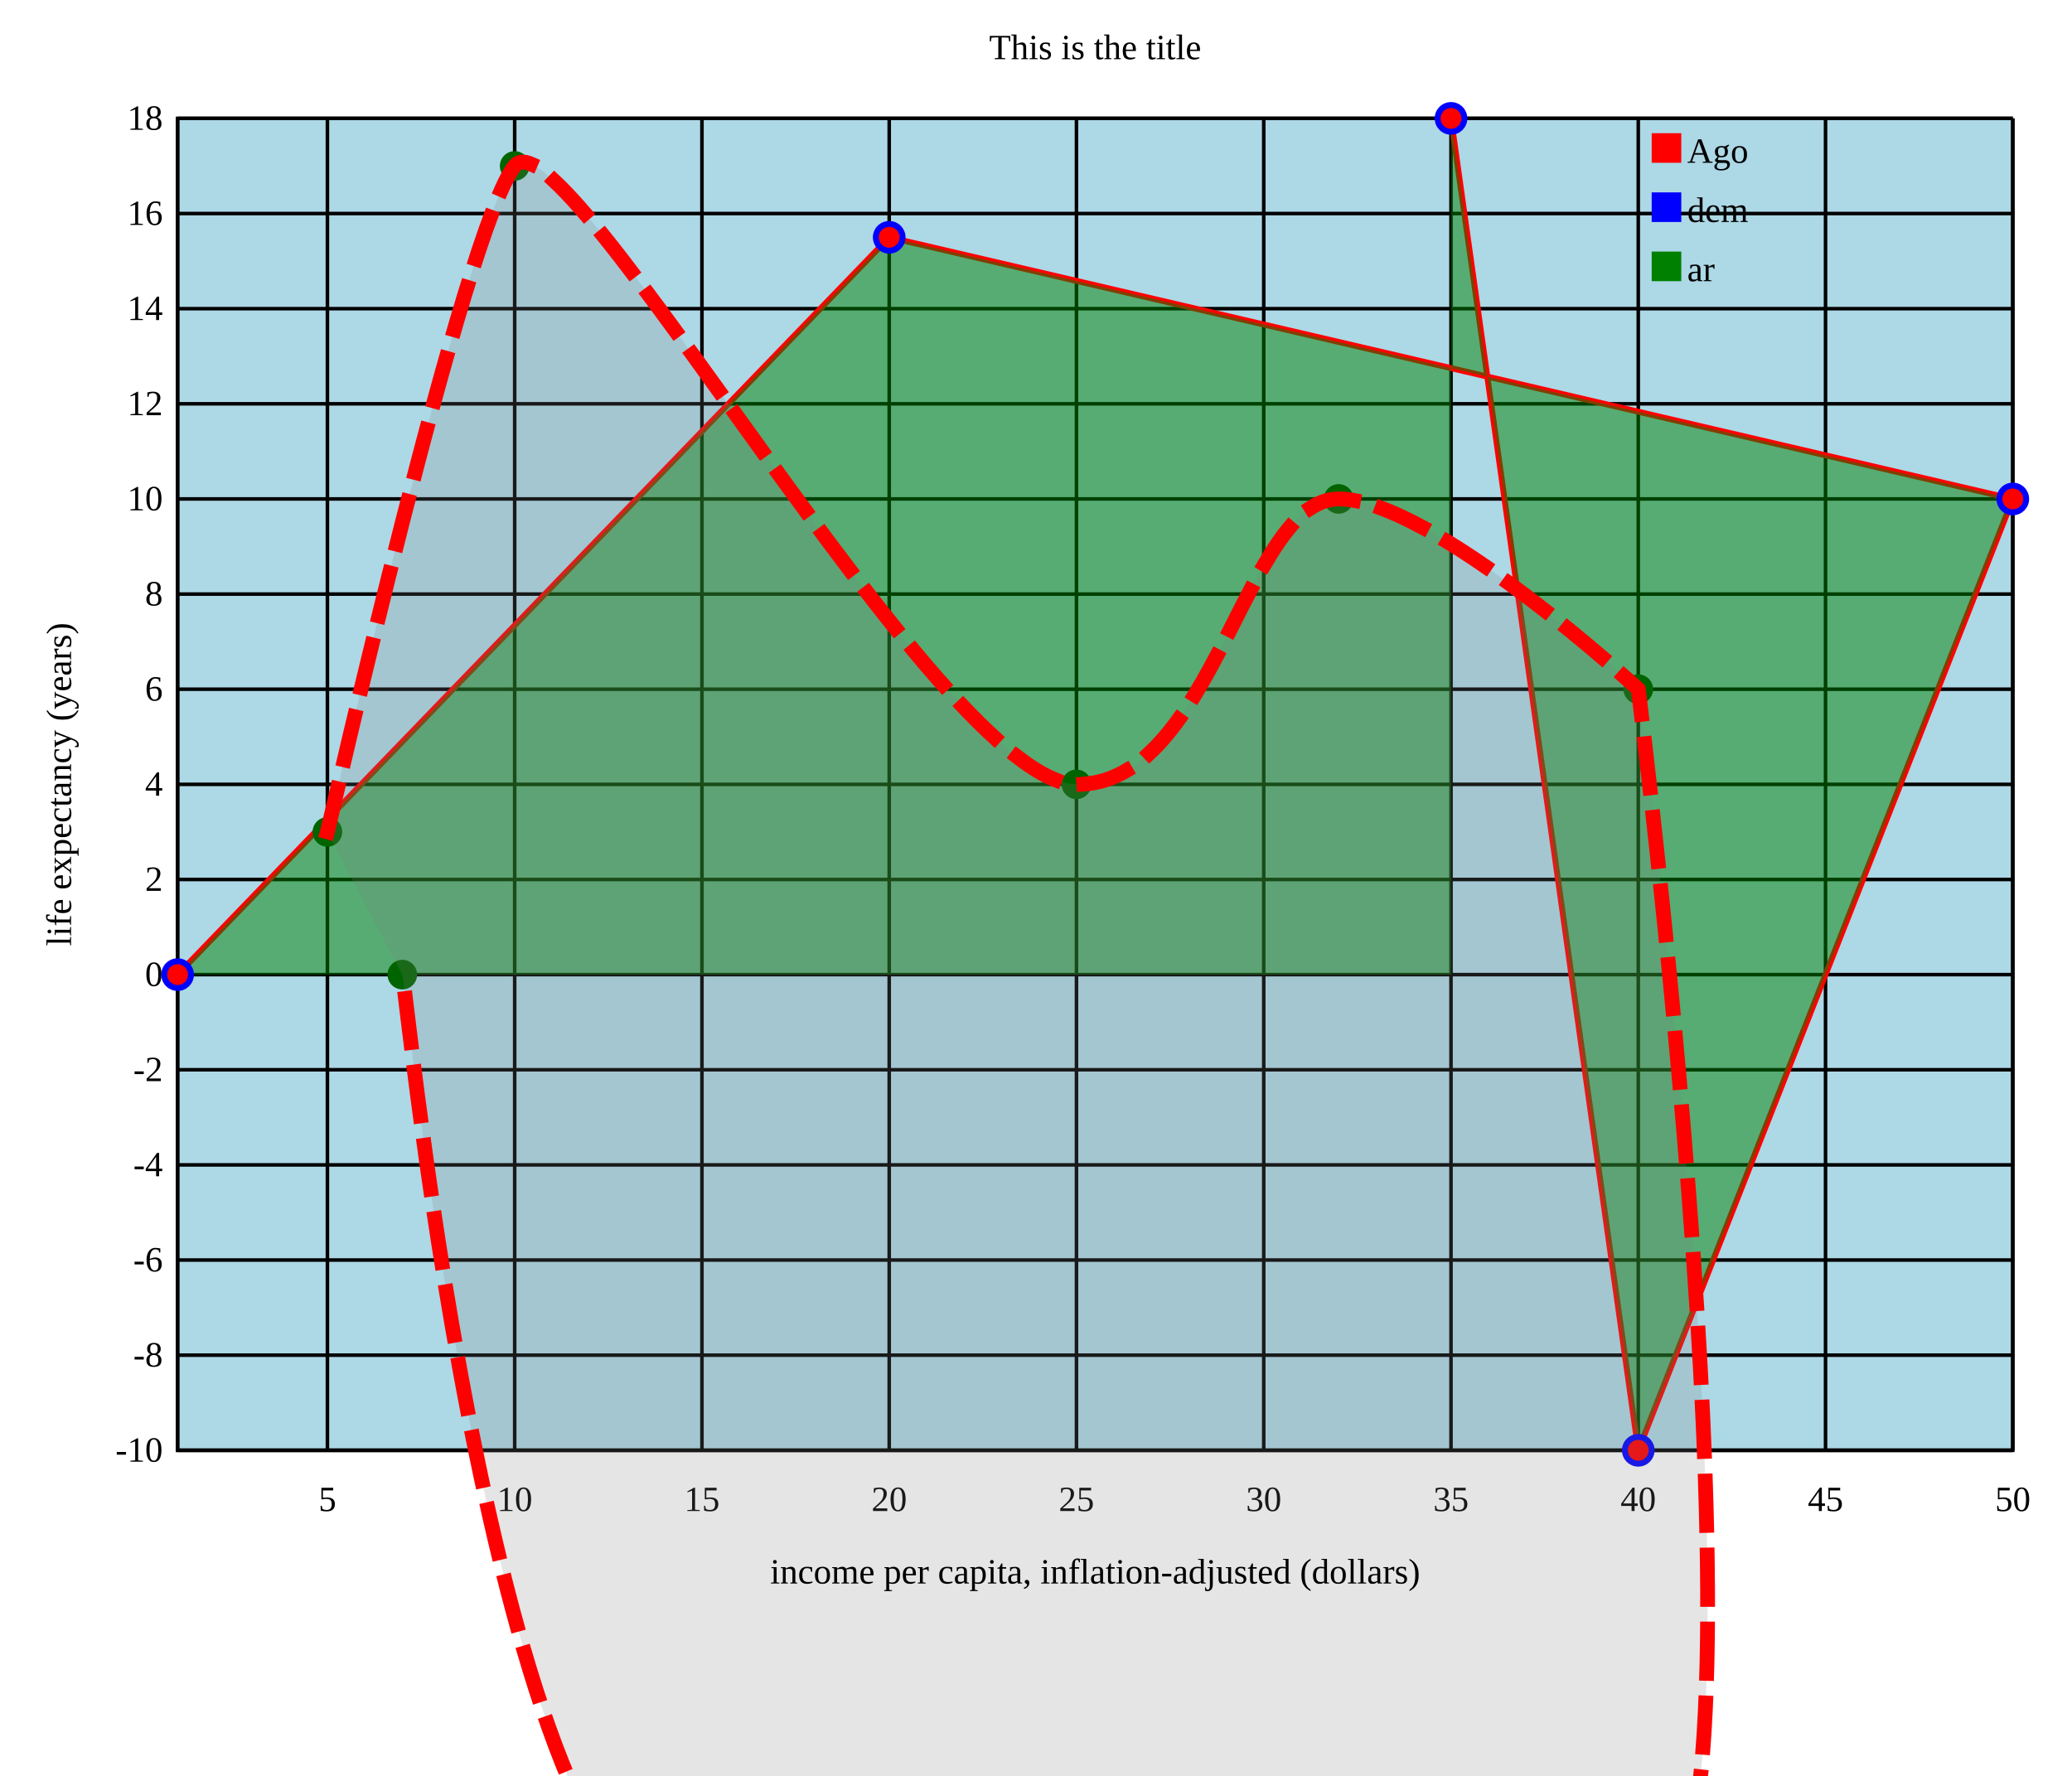
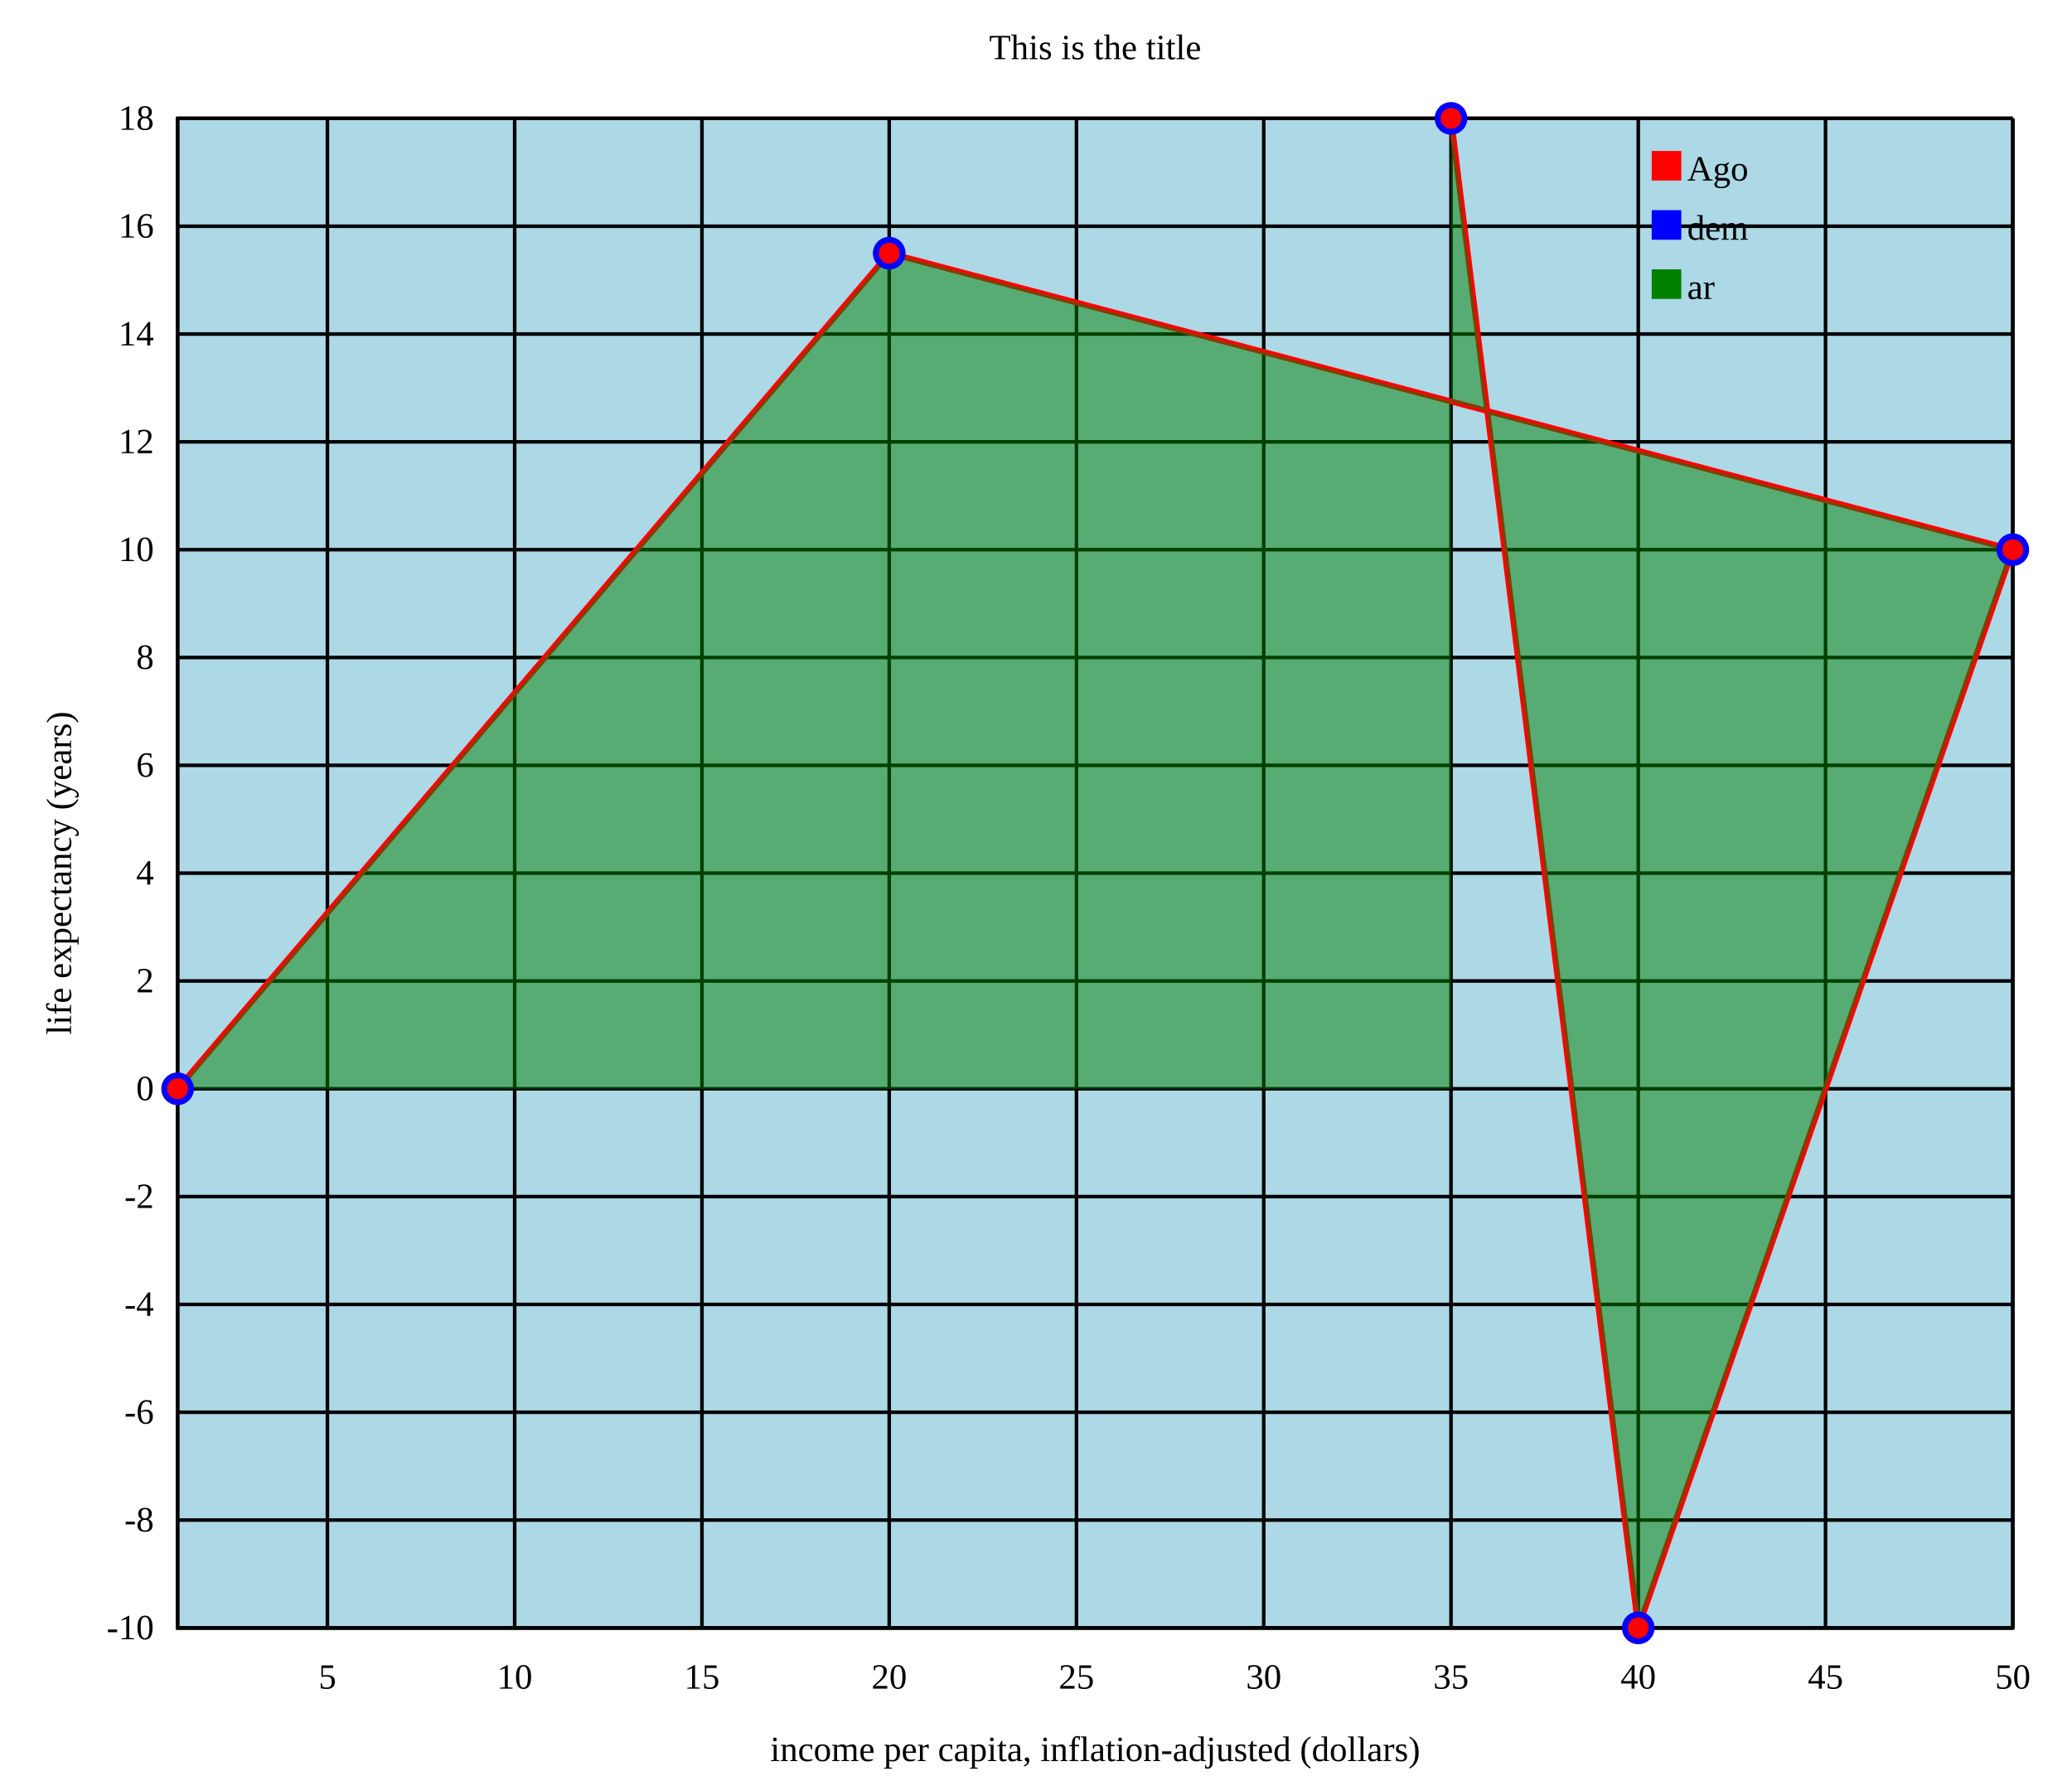
<svg xmlns="http://www.w3.org/2000/svg" id="svg" class="svg" width="700" height="600">
  <g id="page" width="700" height="700">
    <g id="graph" transform="translate(60,40)">
-       <rect width="620" height="450" fill="lightblue" />
-       <g id="xAxis" class="axis" transform="translate(0,450)">
+       <rect width="620" height="510" fill="lightblue" />
+       <g id="xAxis" class="axis" transform="translate(0,510)">
        <g class="tick" transform="translate(50.61224,0)" style="opacity: 1;">
-           <line y2="-450" x2="0" style="fill: none; stroke: #000000; stroke-width: 1.2px; font-style: normal; font-variant: normal; font-weight: normal; font-size: 10px; line-height: normal; font-family: sans-serif; shape-rendering: geometricprecision;" />
+           <line y2="-510" x2="0" style="fill: none; stroke: #000000; stroke-width: 1.2px; font-style: normal; font-variant: normal; font-weight: normal; font-size: 10px; line-height: normal; font-family: sans-serif; shape-rendering: geometricprecision;" />
          <text dy=".71em" y="12" x="0" style="text-anchor: middle;">5</text>
        </g>
        <g class="tick" transform="translate(113.8776,0)" style="opacity: 1;">
-           <line y2="-450" x2="0" style="fill: none; stroke: #000000; stroke-width: 1.2px; font-style: normal; font-variant: normal; font-weight: normal; font-size: 10px; line-height: normal; font-family: sans-serif; shape-rendering: geometricprecision;" />
+           <line y2="-510" x2="0" style="fill: none; stroke: #000000; stroke-width: 1.2px; font-style: normal; font-variant: normal; font-weight: normal; font-size: 10px; line-height: normal; font-family: sans-serif; shape-rendering: geometricprecision;" />
          <text dy=".71em" y="12" x="0" style="text-anchor: middle;">10</text>
        </g>
        <g class="tick" transform="translate(177.1429,0)" style="opacity: 1;">
-           <line y2="-450" x2="0" style="fill: none; stroke: #000000; stroke-width: 1.2px; font-style: normal; font-variant: normal; font-weight: normal; font-size: 10px; line-height: normal; font-family: sans-serif; shape-rendering: geometricprecision;" />
+           <line y2="-510" x2="0" style="fill: none; stroke: #000000; stroke-width: 1.2px; font-style: normal; font-variant: normal; font-weight: normal; font-size: 10px; line-height: normal; font-family: sans-serif; shape-rendering: geometricprecision;" />
          <text dy=".71em" y="12" x="0" style="text-anchor: middle;">15</text>
        </g>
        <g class="tick" transform="translate(240.4082,0)" style="opacity: 1;">
-           <line y2="-450" x2="0" style="fill: none; stroke: #000000; stroke-width: 1.2px; font-style: normal; font-variant: normal; font-weight: normal; font-size: 10px; line-height: normal; font-family: sans-serif; shape-rendering: geometricprecision;" />
+           <line y2="-510" x2="0" style="fill: none; stroke: #000000; stroke-width: 1.2px; font-style: normal; font-variant: normal; font-weight: normal; font-size: 10px; line-height: normal; font-family: sans-serif; shape-rendering: geometricprecision;" />
          <text dy=".71em" y="12" x="0" style="text-anchor: middle;">20</text>
        </g>
        <g class="tick" transform="translate(303.6735,0)" style="opacity: 1;">
-           <line y2="-450" x2="0" style="fill: none; stroke: #000000; stroke-width: 1.2px; font-style: normal; font-variant: normal; font-weight: normal; font-size: 10px; line-height: normal; font-family: sans-serif; shape-rendering: geometricprecision;" />
+           <line y2="-510" x2="0" style="fill: none; stroke: #000000; stroke-width: 1.2px; font-style: normal; font-variant: normal; font-weight: normal; font-size: 10px; line-height: normal; font-family: sans-serif; shape-rendering: geometricprecision;" />
          <text dy=".71em" y="12" x="0" style="text-anchor: middle;">25</text>
        </g>
        <g class="tick" transform="translate(366.9388,0)" style="opacity: 1;">
-           <line y2="-450" x2="0" style="fill: none; stroke: #000000; stroke-width: 1.2px; font-style: normal; font-variant: normal; font-weight: normal; font-size: 10px; line-height: normal; font-family: sans-serif; shape-rendering: geometricprecision;" />
+           <line y2="-510" x2="0" style="fill: none; stroke: #000000; stroke-width: 1.2px; font-style: normal; font-variant: normal; font-weight: normal; font-size: 10px; line-height: normal; font-family: sans-serif; shape-rendering: geometricprecision;" />
          <text dy=".71em" y="12" x="0" style="text-anchor: middle;">30</text>
        </g>
        <g class="tick" transform="translate(430.2041,0)" style="opacity: 1;">
-           <line y2="-450" x2="0" style="fill: none; stroke: #000000; stroke-width: 1.2px; font-style: normal; font-variant: normal; font-weight: normal; font-size: 10px; line-height: normal; font-family: sans-serif; shape-rendering: geometricprecision;" />
+           <line y2="-510" x2="0" style="fill: none; stroke: #000000; stroke-width: 1.2px; font-style: normal; font-variant: normal; font-weight: normal; font-size: 10px; line-height: normal; font-family: sans-serif; shape-rendering: geometricprecision;" />
          <text dy=".71em" y="12" x="0" style="text-anchor: middle;">35</text>
        </g>
        <g class="tick" transform="translate(493.4694,0)" style="opacity: 1;">
-           <line y2="-450" x2="0" style="fill: none; stroke: #000000; stroke-width: 1.2px; font-style: normal; font-variant: normal; font-weight: normal; font-size: 10px; line-height: normal; font-family: sans-serif; shape-rendering: geometricprecision;" />
+           <line y2="-510" x2="0" style="fill: none; stroke: #000000; stroke-width: 1.2px; font-style: normal; font-variant: normal; font-weight: normal; font-size: 10px; line-height: normal; font-family: sans-serif; shape-rendering: geometricprecision;" />
          <text dy=".71em" y="12" x="0" style="text-anchor: middle;">40</text>
        </g>
        <g class="tick" transform="translate(556.7347,0)" style="opacity: 1;">
-           <line y2="-450" x2="0" style="fill: none; stroke: #000000; stroke-width: 1.2px; font-style: normal; font-variant: normal; font-weight: normal; font-size: 10px; line-height: normal; font-family: sans-serif; shape-rendering: geometricprecision;" />
+           <line y2="-510" x2="0" style="fill: none; stroke: #000000; stroke-width: 1.2px; font-style: normal; font-variant: normal; font-weight: normal; font-size: 10px; line-height: normal; font-family: sans-serif; shape-rendering: geometricprecision;" />
          <text dy=".71em" y="12" x="0" style="text-anchor: middle;">45</text>
        </g>
        <g class="tick" transform="translate(620,0)" style="opacity: 1;">
-           <line y2="-450" x2="0" style="fill: none; stroke: #000000; stroke-width: 1.2px; font-style: normal; font-variant: normal; font-weight: normal; font-size: 10px; line-height: normal; font-family: sans-serif; shape-rendering: geometricprecision;" />
+           <line y2="-510" x2="0" style="fill: none; stroke: #000000; stroke-width: 1.2px; font-style: normal; font-variant: normal; font-weight: normal; font-size: 10px; line-height: normal; font-family: sans-serif; shape-rendering: geometricprecision;" />
          <text dy=".71em" y="12" x="0" style="text-anchor: middle;">50</text>
        </g>
-         <path class="domain" d="M0,-450V0H620V-450" style="fill: none; stroke: #000000; stroke-width: 1.2px; font-style: normal; font-variant: normal; font-weight: normal; font-size: 10px; line-height: normal; font-family: sans-serif; shape-rendering: geometricprecision;" />
+         <path class="domain" d="M0,-510V0H620V-510" style="fill: none; stroke: #000000; stroke-width: 1.2px; font-style: normal; font-variant: normal; font-weight: normal; font-size: 10px; line-height: normal; font-family: sans-serif; shape-rendering: geometricprecision;" />
      </g>
      <g id="yAxis" class="axis">
-         <g class="tick" transform="translate(0,450)" style="opacity: 1;">
+         <g class="tick" transform="translate(0,510)" style="opacity: 1;">
          <line x2="620" y2="0" style="fill: none; stroke: #000000; stroke-width: 1.2px; shape-rendering: geometricprecision;" />
-           <text dy=".32em" x="-5" y="0" style="text-anchor: end;">-10</text>
+           <text dy=".32em" x="-8" y="0" style="text-anchor: end;">-10</text>
        </g>
-         <g class="tick" transform="translate(0,417.8571)" style="opacity: 1;">
+         <g class="tick" transform="translate(0,473.5714)" style="opacity: 1;">
          <line x2="620" y2="0" style="fill: none; stroke: #000000; stroke-width: 1.2px; shape-rendering: geometricprecision;" />
-           <text dy=".32em" x="-5" y="0" style="text-anchor: end;">-8</text>
+           <text dy=".32em" x="-8" y="0" style="text-anchor: end;">-8</text>
        </g>
-         <g class="tick" transform="translate(0,385.7143)" style="opacity: 1;">
+         <g class="tick" transform="translate(0,437.1429)" style="opacity: 1;">
          <line x2="620" y2="0" style="fill: none; stroke: #000000; stroke-width: 1.2px; shape-rendering: geometricprecision;" />
-           <text dy=".32em" x="-5" y="0" style="text-anchor: end;">-6</text>
+           <text dy=".32em" x="-8" y="0" style="text-anchor: end;">-6</text>
        </g>
-         <g class="tick" transform="translate(0,353.5714)" style="opacity: 1;">
+         <g class="tick" transform="translate(0,400.7143)" style="opacity: 1;">
          <line x2="620" y2="0" style="fill: none; stroke: #000000; stroke-width: 1.2px; shape-rendering: geometricprecision;" />
-           <text dy=".32em" x="-5" y="0" style="text-anchor: end;">-4</text>
+           <text dy=".32em" x="-8" y="0" style="text-anchor: end;">-4</text>
        </g>
-         <g class="tick" transform="translate(0,321.4286)" style="opacity: 1;">
+         <g class="tick" transform="translate(0,364.2857)" style="opacity: 1;">
          <line x2="620" y2="0" style="fill: none; stroke: #000000; stroke-width: 1.2px; shape-rendering: geometricprecision;" />
-           <text dy=".32em" x="-5" y="0" style="text-anchor: end;">-2</text>
+           <text dy=".32em" x="-8" y="0" style="text-anchor: end;">-2</text>
        </g>
-         <g class="tick" transform="translate(0,289.2857)" style="opacity: 1;">
+         <g class="tick" transform="translate(0,327.8571)" style="opacity: 1;">
          <line x2="620" y2="0" style="fill: none; stroke: #000000; stroke-width: 1.2px; shape-rendering: geometricprecision;" />
-           <text dy=".32em" x="-5" y="0" style="text-anchor: end;">0</text>
+           <text dy=".32em" x="-8" y="0" style="text-anchor: end;">0</text>
        </g>
-         <g class="tick" transform="translate(0,257.1429)" style="opacity: 1;">
+         <g class="tick" transform="translate(0,291.4286)" style="opacity: 1;">
          <line x2="620" y2="0" style="fill: none; stroke: #000000; stroke-width: 1.2px; shape-rendering: geometricprecision;" />
-           <text dy=".32em" x="-5" y="0" style="text-anchor: end;">2</text>
+           <text dy=".32em" x="-8" y="0" style="text-anchor: end;">2</text>
        </g>
-         <g class="tick" transform="translate(0,225)" style="opacity: 1;">
+         <g class="tick" transform="translate(0,255)" style="opacity: 1;">
          <line x2="620" y2="0" style="fill: none; stroke: #000000; stroke-width: 1.2px; shape-rendering: geometricprecision;" />
-           <text dy=".32em" x="-5" y="0" style="text-anchor: end;">4</text>
+           <text dy=".32em" x="-8" y="0" style="text-anchor: end;">4</text>
        </g>
-         <g class="tick" transform="translate(0,192.8571)" style="opacity: 1;">
+         <g class="tick" transform="translate(0,218.5714)" style="opacity: 1;">
          <line x2="620" y2="0" style="fill: none; stroke: #000000; stroke-width: 1.2px; shape-rendering: geometricprecision;" />
-           <text dy=".32em" x="-5" y="0" style="text-anchor: end;">6</text>
+           <text dy=".32em" x="-8" y="0" style="text-anchor: end;">6</text>
        </g>
-         <g class="tick" transform="translate(0,160.7143)" style="opacity: 1;">
+         <g class="tick" transform="translate(0,182.1429)" style="opacity: 1;">
          <line x2="620" y2="0" style="fill: none; stroke: #000000; stroke-width: 1.2px; shape-rendering: geometricprecision;" />
-           <text dy=".32em" x="-5" y="0" style="text-anchor: end;">8</text>
+           <text dy=".32em" x="-8" y="0" style="text-anchor: end;">8</text>
        </g>
-         <g class="tick" transform="translate(0,128.5714)" style="opacity: 1;">
+         <g class="tick" transform="translate(0,145.7143)" style="opacity: 1;">
          <line x2="620" y2="0" style="fill: none; stroke: #000000; stroke-width: 1.2px; shape-rendering: geometricprecision;" />
-           <text dy=".32em" x="-5" y="0" style="text-anchor: end;">10</text>
+           <text dy=".32em" x="-8" y="0" style="text-anchor: end;">10</text>
        </g>
-         <g class="tick" transform="translate(0,96.42857)" style="opacity: 1;">
+         <g class="tick" transform="translate(0,109.2857)" style="opacity: 1;">
          <line x2="620" y2="0" style="fill: none; stroke: #000000; stroke-width: 1.2px; shape-rendering: geometricprecision;" />
-           <text dy=".32em" x="-5" y="0" style="text-anchor: end;">12</text>
+           <text dy=".32em" x="-8" y="0" style="text-anchor: end;">12</text>
        </g>
-         <g class="tick" transform="translate(0,64.28571)" style="opacity: 1;">
+         <g class="tick" transform="translate(0,72.85714)" style="opacity: 1;">
          <line x2="620" y2="0" style="fill: none; stroke: #000000; stroke-width: 1.2px; shape-rendering: geometricprecision;" />
-           <text dy=".32em" x="-5" y="0" style="text-anchor: end;">14</text>
+           <text dy=".32em" x="-8" y="0" style="text-anchor: end;">14</text>
        </g>
-         <g class="tick" transform="translate(0,32.14286)" style="opacity: 1;">
+         <g class="tick" transform="translate(0,36.42857)" style="opacity: 1;">
          <line x2="620" y2="0" style="fill: none; stroke: #000000; stroke-width: 1.2px; shape-rendering: geometricprecision;" />
-           <text dy=".32em" x="-5" y="0" style="text-anchor: end;">16</text>
+           <text dy=".32em" x="-8" y="0" style="text-anchor: end;">16</text>
        </g>
        <g class="tick" transform="translate(0,0)" style="opacity: 1;">
          <line x2="620" y2="0" style="fill: none; stroke: #000000; stroke-width: 1.2px; shape-rendering: geometricprecision;" />
-           <text dy=".32em" x="-5" y="0" style="text-anchor: end;">18</text>
+           <text dy=".32em" x="-8" y="0" style="text-anchor: end;">18</text>
        </g>
-         <path class="domain" d="M620,0H0V450H620" style="fill: none; stroke: #000000; stroke-width: 1.2px; shape-rendering: geometricprecision;" />
+         <path class="domain" d="M620,0H0V510H620" style="fill: none; stroke: #000000; stroke-width: 1.2px; shape-rendering: geometricprecision;" />
      </g>
      <g id="xy" class="xy">
-         <path id="line" d="M0,289.286L240.408,40.179L620,128.571L493.469,450L430.204,0" class="line" style="fill:none; stroke:red; stroke-width:2" />
-         <path id="area" d="M0,289.286L240.408,40.179L620,128.571L493.469,450L430.204,0L430.204,289.286L493.469,289.286L620,289.286L240.408,289.286L0,289.286Z" class="area" style="fill:green;" opacity="0.5" />
+         <path id="line" d="M0,327.857L240.408,45.536L620,145.714L493.469,510L430.204,0" class="line" style="fill:none; stroke:red; stroke-width:2" />
+         <path id="area" d="M0,327.857L240.408,45.536L620,145.714L493.469,510L430.204,0L430.204,327.857L493.469,327.857L620,327.857L240.408,327.857L0,327.857Z" class="area" style="fill:green;" opacity="0.5" />
        <g id="symbols" class="symbols">
-           <path transform="translate(0.0,289.2857)" d="M0,4.514A4.514,4.514 0 1,1 0,-4.514A4.514,4.514 0 1,1 0,4.514Z" style="fill:red; stroke:blue; stroke-width:2" />
-           <path transform="translate(240.4082,40.17857)" d="M0,4.514A4.514,4.514 0 1,1 0,-4.514A4.514,4.514 0 1,1 0,4.514Z" style="fill:red; stroke:blue; stroke-width:2" />
-           <path transform="translate(620.0,128.5714)" d="M0,4.514A4.514,4.514 0 1,1 0,-4.514A4.514,4.514 0 1,1 0,4.514Z" style="fill:red; stroke:blue; stroke-width:2" />
-           <path transform="translate(493.4694,450.0)" d="M0,4.514A4.514,4.514 0 1,1 0,-4.514A4.514,4.514 0 1,1 0,4.514Z" style="fill:red; stroke:blue; stroke-width:2" />
+           <path transform="translate(0.0,327.8571)" d="M0,4.514A4.514,4.514 0 1,1 0,-4.514A4.514,4.514 0 1,1 0,4.514Z" style="fill:red; stroke:blue; stroke-width:2" />
+           <path transform="translate(240.4082,45.53571)" d="M0,4.514A4.514,4.514 0 1,1 0,-4.514A4.514,4.514 0 1,1 0,4.514Z" style="fill:red; stroke:blue; stroke-width:2" />
+           <path transform="translate(620.0,145.7143)" d="M0,4.514A4.514,4.514 0 1,1 0,-4.514A4.514,4.514 0 1,1 0,4.514Z" style="fill:red; stroke:blue; stroke-width:2" />
+           <path transform="translate(493.4694,510.0)" d="M0,4.514A4.514,4.514 0 1,1 0,-4.514A4.514,4.514 0 1,1 0,4.514Z" style="fill:red; stroke:blue; stroke-width:2" />
          <path transform="translate(430.2041,0.0)" d="M0,4.514A4.514,4.514 0 1,1 0,-4.514A4.514,4.514 0 1,1 0,4.514Z" style="fill:red; stroke:blue; stroke-width:2" />
-         </g>
-         <g>
-           <circle cy="241.071" cx="50.612" r="5" fill="darkgreen" style="opacity: 1;" />
-           <circle cy="16.071" cx="113.878" r="5" fill="darkgreen" style="opacity: 1;" />
-           <circle cy="225" cx="303.673" r="5" fill="darkgreen" style="opacity: 1;" />
-           <circle cy="128.571" cx="392.245" r="5" fill="darkgreen" style="opacity: 1;" />
-           <circle cy="192.857" cx="493.469" r="5" fill="darkgreen" style="opacity: 1;" />
-           <circle cy="610.714" cx="493.469" r="5" fill="darkgreen" style="opacity: 1;" />
-           <circle cy="610.714" cx="177.143" r="5" fill="darkgreen" style="opacity: 1;" />
-           <circle cy="289.286" cx="75.918" r="5" fill="darkgreen" style="opacity: 1;" />
-         </g>
-         <g class="Pippo-line-group">
-           <path class="Agodemar-Test-Line" fill="gray" stroke="red" stroke-width="5" stroke-linecap="square" stroke-dasharray="15,10" d="M50.612,241.071C51.385,238.324,97.058,36.723,113.878,16.071S257.281,224.719,303.673,225S360.612,128.571,392.245,128.571S493.469,192.857,493.469,192.857S546.19,610.714,493.469,610.714S246.735,610.714,177.143,610.714S77.441,294.119,75.918,289.286" fill-opacity="0.2" />
        </g>
      </g>
    </g>
  </g>
-   <text class="x label" text-anchor="middle" x="370" y="535">income per capita, inflation-adjusted (dollars)</text>
-   <text class="y label" text-anchor="middle" x="-265" y="15" dy=".75em" transform="rotate(-90)">life expectancy (years)</text>
+   <text class="x label" text-anchor="middle" x="370" y="595">income per capita, inflation-adjusted (dollars)</text>
+   <text class="y label" text-anchor="middle" x="-295" y="15" dy=".75em" transform="rotate(-90)">life expectancy (years)</text>
  <text class="title" text-anchor="middle" x="370" y="20">This is the title</text>
-   <g class="legend" transform="translate(558.0,45.0)">
+   <g class="legend" transform="translate(558.0,51.0)">
    <rect y="0" width="10" height="10" style="fill: #ff0000;" />
    <rect y="20" width="10" height="10" style="fill: #0000ff;" />
    <rect y="40" width="10" height="10" style="fill: #008000;" />
    <text text-anchor="start" x="12" y="10">Ago</text>
    <text text-anchor="start" x="12" y="30">dem</text>
    <text text-anchor="start" x="12" y="50">ar</text>
  </g>
</svg>
